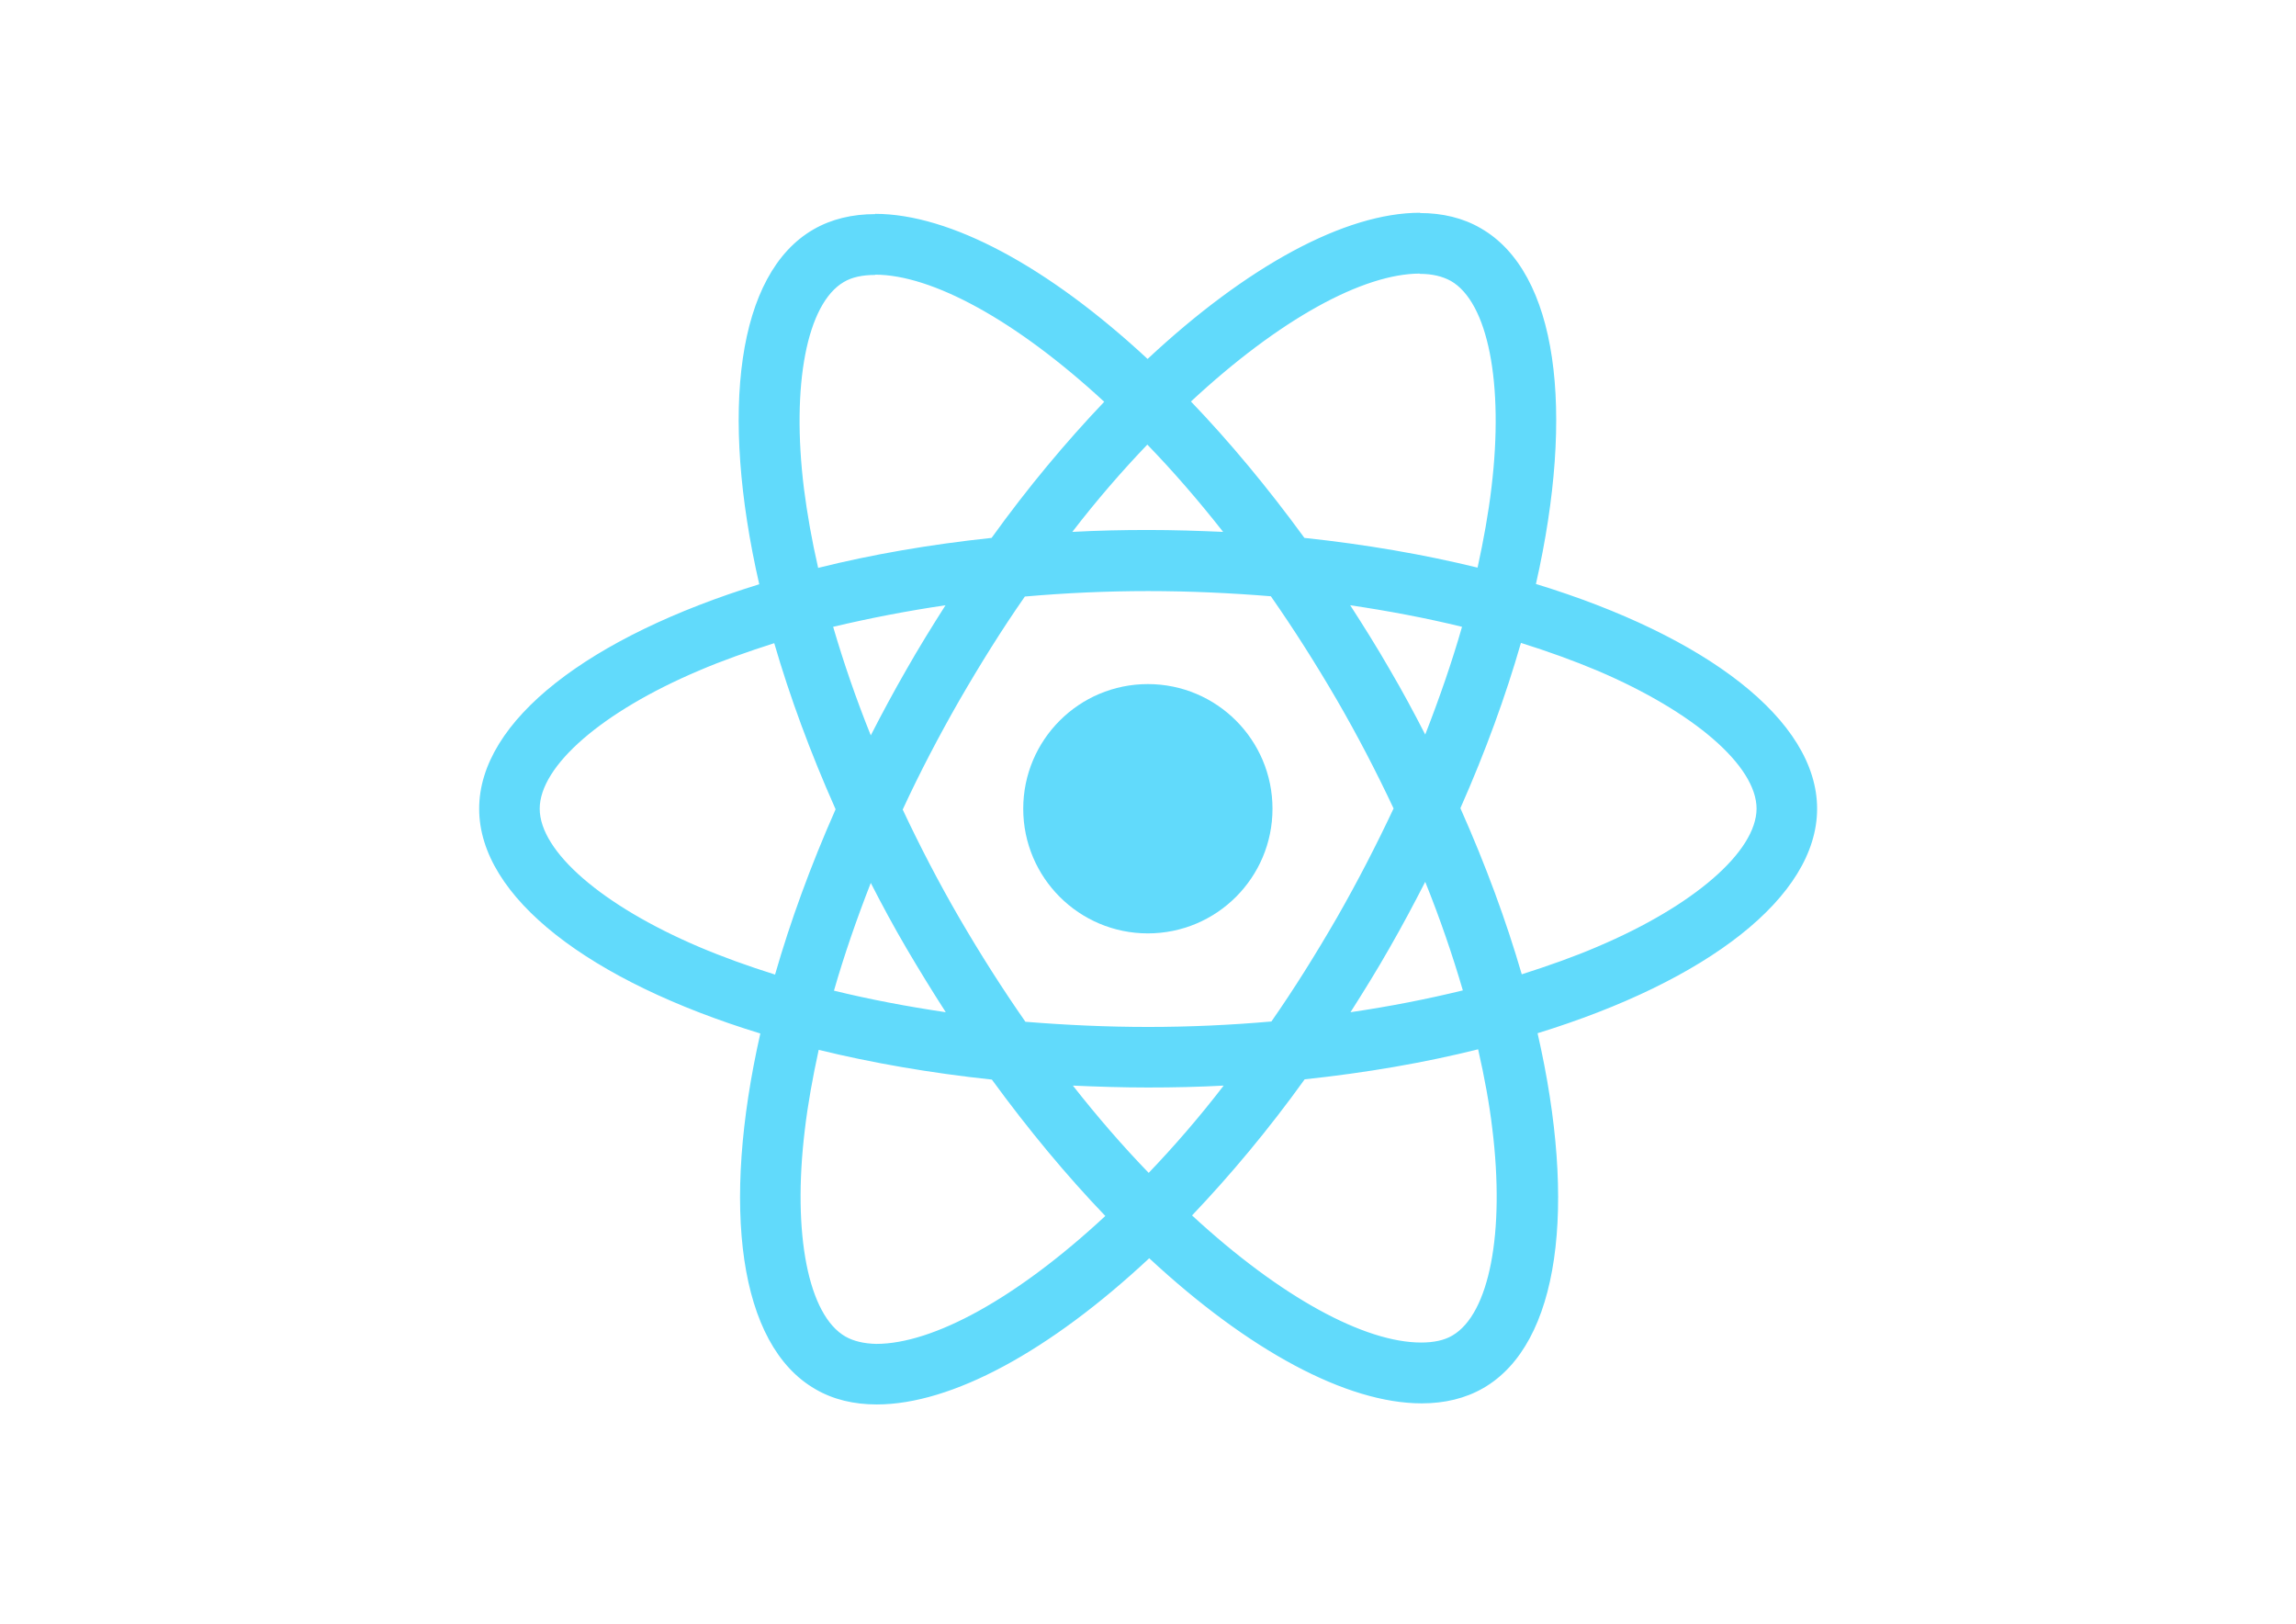
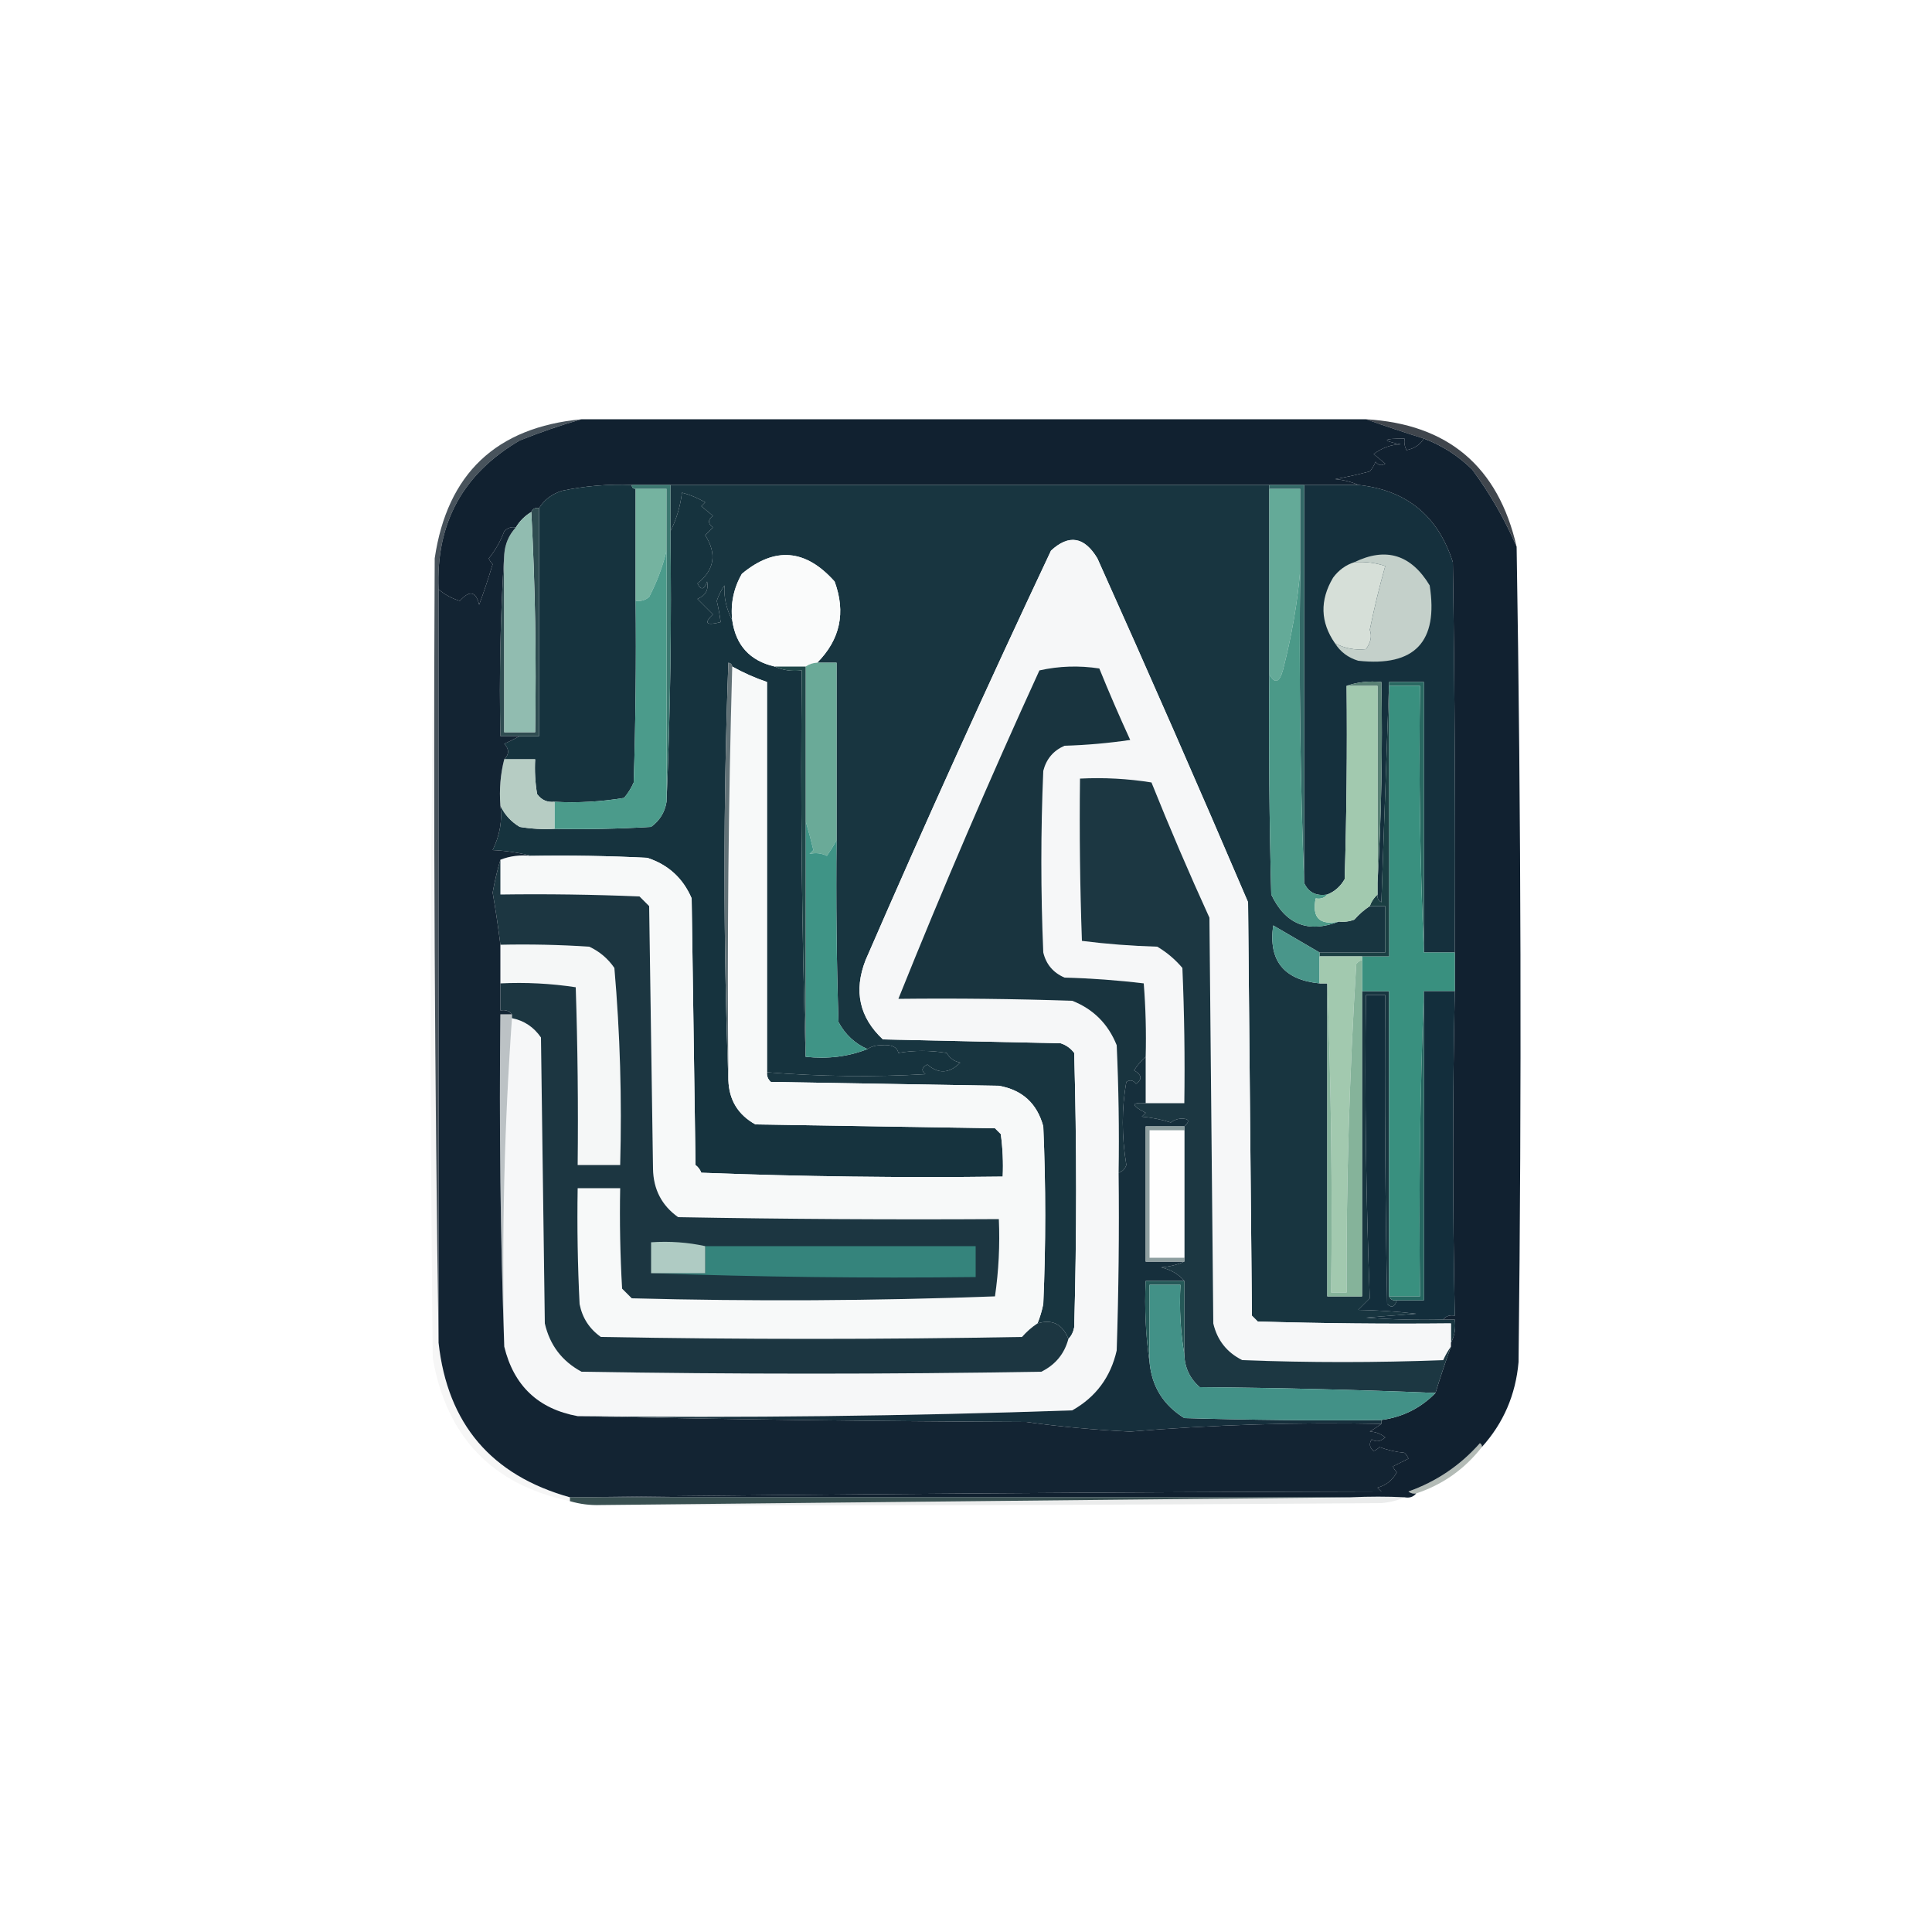
- <svg xmlns="http://www.w3.org/2000/svg" viewBox="0 0 841.9 595.3">
-   <g fill="#61DAFB">
-     <path d="M666.3 296.5c0-32.5-40.7-63.3-103.1-82.4 14.4-63.6 8-114.2-20.2-130.4-6.5-3.8-14.1-5.6-22.4-5.6v22.3c4.6 0 8.3.9 11.4 2.6 13.6 7.8 19.5 37.5 14.9 75.7-1.1 9.4-2.9 19.3-5.1 29.4-19.6-4.8-41-8.5-63.5-10.9-13.5-18.5-27.5-35.3-41.6-50 32.6-30.3 63.2-46.9 84-46.9V78c-27.5 0-63.5 19.6-99.9 53.6-36.4-33.8-72.4-53.2-99.9-53.2v22.3c20.7 0 51.4 16.5 84 46.6-14 14.7-28 31.4-41.3 49.9-22.6 2.4-44 6.1-63.6 11-2.3-10-4-19.7-5.2-29-4.7-38.2 1.1-67.9 14.6-75.8 3-1.8 6.9-2.6 11.5-2.6V78.5c-8.4 0-16 1.8-22.6 5.6-28.1 16.2-34.4 66.7-19.9 130.1-62.2 19.2-102.7 49.9-102.7 82.3 0 32.5 40.7 63.3 103.1 82.4-14.4 63.6-8 114.2 20.2 130.4 6.5 3.8 14.1 5.6 22.5 5.6 27.5 0 63.5-19.6 99.9-53.6 36.4 33.8 72.4 53.2 99.9 53.2 8.4 0 16-1.8 22.6-5.6 28.1-16.2 34.4-66.7 19.9-130.1 62-19.1 102.5-49.9 102.5-82.3zm-130.2-66.7c-3.7 12.9-8.3 26.2-13.5 39.5-4.1-8-8.4-16-13.1-24-4.6-8-9.5-15.8-14.4-23.4 14.2 2.1 27.9 4.7 41 7.9zm-45.8 106.5c-7.8 13.5-15.8 26.3-24.1 38.2-14.9 1.3-30 2-45.2 2-15.1 0-30.2-.7-45-1.9-8.3-11.9-16.4-24.6-24.2-38-7.6-13.1-14.5-26.4-20.8-39.8 6.2-13.4 13.2-26.8 20.7-39.9 7.8-13.5 15.8-26.3 24.1-38.2 14.9-1.3 30-2 45.2-2 15.1 0 30.2.7 45 1.9 8.3 11.9 16.4 24.6 24.2 38 7.6 13.1 14.5 26.4 20.8 39.8-6.3 13.4-13.2 26.8-20.7 39.9zm32.3-13c5.4 13.4 10 26.8 13.8 39.8-13.1 3.2-26.9 5.9-41.2 8 4.9-7.7 9.8-15.6 14.4-23.7 4.6-8 8.9-16.1 13-24.1zM421.2 430c-9.3-9.6-18.6-20.3-27.8-32 9 .4 18.2.7 27.5.7 9.4 0 18.7-.2 27.8-.7-9 11.7-18.3 22.4-27.5 32zm-74.4-58.9c-14.2-2.1-27.9-4.7-41-7.9 3.7-12.9 8.3-26.2 13.5-39.5 4.1 8 8.4 16 13.1 24 4.7 8 9.5 15.8 14.4 23.4zM420.7 163c9.3 9.6 18.6 20.3 27.8 32-9-.4-18.2-.7-27.5-.7-9.4 0-18.7.2-27.8.7 9-11.7 18.3-22.4 27.5-32zm-74 58.9c-4.9 7.7-9.8 15.6-14.4 23.7-4.6 8-8.9 16-13 24-5.4-13.4-10-26.8-13.8-39.8 13.1-3.1 26.9-5.8 41.2-7.9zm-90.5 125.2c-35.4-15.1-58.3-34.9-58.3-50.6 0-15.7 22.9-35.6 58.3-50.6 8.6-3.7 18-7 27.7-10.1 5.7 19.6 13.2 40 22.5 60.9-9.2 20.8-16.6 41.1-22.2 60.6-9.9-3.1-19.3-6.5-28-10.2zM310 490c-13.6-7.8-19.5-37.5-14.9-75.7 1.1-9.4 2.9-19.3 5.1-29.4 19.6 4.8 41 8.5 63.5 10.9 13.5 18.5 27.5 35.3 41.6 50-32.6 30.3-63.2 46.9-84 46.9-4.5-.1-8.3-1-11.3-2.7zm237.2-76.2c4.7 38.2-1.1 67.9-14.6 75.8-3 1.8-6.9 2.6-11.5 2.6-20.7 0-51.4-16.5-84-46.6 14-14.7 28-31.4 41.3-49.9 22.6-2.4 44-6.1 63.6-11 2.3 10.1 4.1 19.8 5.2 29.1zm38.5-66.7c-8.6 3.7-18 7-27.7 10.1-5.7-19.6-13.2-40-22.5-60.9 9.2-20.8 16.6-41.1 22.2-60.6 9.9 3.1 19.3 6.5 28.1 10.2 35.4 15.1 58.3 34.9 58.3 50.6-.1 15.7-23 35.6-58.4 50.6zM320.8 78.4z" />
-     <circle cx="420.9" cy="296.5" r="45.7" />
-     <path d="M520.5 78.1z" />
+ <svg xmlns="http://www.w3.org/2000/svg" version="1.1" width="500px" height="500px" style="shape-rendering:geometricPrecision; text-rendering:geometricPrecision; image-rendering:optimizeQuality; fill-rule:evenodd; clip-rule:evenodd">
+   <g>
+     <path style="opacity:1" fill="#112130" d="M 150.5,108.5 C 218.167,108.5 285.833,108.5 353.5,108.5C 358.49,110.272 363.49,111.939 368.5,113.5C 367.526,115.085 366.026,116.085 364,116.5C 363.517,115.552 363.351,114.552 363.5,113.5C 357.792,113.492 357.459,113.992 362.5,115C 360.102,115.025 357.769,115.859 355.5,117.5C 356.5,118.333 357.5,119.167 358.5,120C 357.551,120.617 356.718,120.451 356,119.5C 355.626,120.416 355.126,121.25 354.5,122C 351.529,122.794 348.529,123.461 345.5,124C 347.708,124.191 349.708,124.691 351.5,125.5C 346.833,125.5 342.167,125.5 337.5,125.5C 334.5,125.5 331.5,125.5 328.5,125.5C 276.833,125.5 225.167,125.5 173.5,125.5C 170.167,125.5 166.833,125.5 163.5,125.5C 157.435,125.261 151.435,125.761 145.5,127C 142.894,127.792 140.894,129.292 139.5,131.5C 138.508,131.328 137.842,131.662 137.5,132.5C 135.806,133.527 134.473,134.861 133.5,136.5C 132.325,136.281 131.325,136.614 130.5,137.5C 129.537,140.065 128.204,142.398 126.5,144.5C 126.709,145.086 127.043,145.586 127.5,146C 126.33,149.897 125.164,153.397 124,156.5C 123.187,153.018 121.521,152.685 119,155.5C 116.901,154.869 115.068,153.869 113.5,152.5C 112.788,135.421 119.788,122.588 134.5,114C 139.86,111.85 145.193,110.017 150.5,108.5 Z" />
+   </g>
+   <g>
+     <path style="opacity:1" fill="#183540" d="M 173.5,125.5 C 225.167,125.5 276.833,125.5 328.5,125.5C 328.5,125.833 328.5,126.167 328.5,126.5C 328.5,142.5 328.5,158.5 328.5,174.5C 328.333,193.503 328.5,212.503 329,231.5C 332.687,239.241 338.521,241.574 346.5,238.5C 347.873,238.657 349.207,238.49 350.5,238C 351.705,236.624 353.038,235.458 354.5,234.5C 355.833,234.5 357.167,234.5 358.5,234.5C 358.5,238.5 358.5,242.5 358.5,246.5C 352.833,246.5 347.167,246.5 341.5,246.5C 337.517,244.194 333.517,241.861 329.5,239.5C 328.23,248.575 332.23,253.575 341.5,254.5C 342.167,254.5 342.833,254.5 343.5,254.5C 343.5,281.5 343.5,308.5 343.5,335.5C 346.5,335.5 349.5,335.5 352.5,335.5C 352.5,309.167 352.5,282.833 352.5,256.5C 354.833,256.5 357.167,256.5 359.5,256.5C 359.5,282.833 359.5,309.167 359.5,335.5C 359.842,336.338 360.508,336.672 361.5,336.5C 360.992,338.233 360.159,338.566 359,337.5C 358.5,310.835 358.333,284.169 358.5,257.5C 356.833,257.5 355.167,257.5 353.5,257.5C 353.172,283.741 353.505,309.908 354.5,336C 353.5,337 352.5,338 351.5,339C 356.322,339.07 361.322,339.403 366.5,340C 362.167,340.333 357.833,340.667 353.5,341C 360.158,341.5 366.825,341.666 373.5,341.5C 374.5,341.5 375.5,341.5 376.5,341.5C 376.795,343.735 376.461,345.735 375.5,347.5C 375.5,345.833 375.5,344.167 375.5,342.5C 358.83,342.667 342.163,342.5 325.5,342C 325,341.5 324.5,341 324,340.5C 323.667,304.833 323.333,269.167 323,233.5C 310.275,203.716 297.275,174.05 284,144.5C 280.626,138.887 276.626,138.221 272,142.5C 255.452,177.596 239.452,212.929 224,248.5C 220.902,256.462 222.402,263.296 228.5,269C 243.833,269.333 259.167,269.667 274.5,270C 275.931,270.465 277.097,271.299 278,272.5C 278.667,296.167 278.667,319.833 278,343.5C 277.768,344.737 277.268,345.737 276.5,346.5C 274.961,342.665 272.294,341.331 268.5,342.5C 269.148,340.914 269.648,339.247 270,337.5C 270.667,322.167 270.667,306.833 270,291.5C 268.387,285.553 264.553,282.053 258.5,281C 238.833,280.667 219.167,280.333 199.5,280C 198.748,279.329 198.414,278.496 198.5,277.5C 212.313,278.615 225.979,278.782 239.5,278C 238.346,277.086 238.513,276.253 240,275.5C 242.897,277.997 245.731,277.83 248.5,275C 246.939,274.682 245.772,273.849 245,272.5C 240.651,271.805 236.485,271.805 232.5,272.5C 232.172,270.921 230.672,270.254 228,270.5C 226.615,270.514 225.449,270.848 224.5,271.5C 221.236,270.073 218.736,267.739 217,264.5C 216.5,248.837 216.333,233.17 216.5,217.5C 216.5,202.167 216.5,186.833 216.5,171.5C 214.833,171.5 213.167,171.5 211.5,171.5C 217.438,165.504 218.938,158.504 216,150.5C 208.512,142.083 200.512,141.416 192,148.5C 189.868,152.208 189.035,156.208 189.5,160.5C 187.962,157.587 187.296,154.587 187.5,151.5C 186.643,152.736 185.977,154.069 185.5,155.5C 185.946,157.368 186.279,159.201 186.5,161C 182.748,161.976 182.082,161.31 184.5,159C 183.167,157.667 181.833,156.333 180.5,155C 182.612,154.094 183.445,152.594 183,150.5C 182.257,152.645 181.424,152.811 180.5,151C 184.917,147.487 185.583,143.32 182.5,138.5C 183.167,137.833 183.833,137.167 184.5,136.5C 183.167,135.5 183.167,134.5 184.5,133.5C 183.5,132.667 182.5,131.833 181.5,131C 181.833,130.667 182.167,130.333 182.5,130C 180.58,128.878 178.58,128.044 176.5,127.5C 176.055,131.091 175.055,134.424 173.5,137.5C 173.5,133.5 173.5,129.5 173.5,125.5 Z" />
+   </g>
+   <g>
+     <path style="opacity:1" fill="#16333e" d="M 163.5,125.5 C 163.5,126.167 163.833,126.5 164.5,126.5C 164.5,136.167 164.5,145.833 164.5,155.5C 164.667,171.17 164.5,186.837 164,202.5C 163.365,203.966 162.531,205.3 161.5,206.5C 155.537,207.496 149.537,207.829 143.5,207.5C 141.61,207.703 140.11,207.037 139,205.5C 138.502,202.518 138.335,199.518 138.5,196.5C 135.833,196.5 133.167,196.5 130.5,196.5C 131.807,195.198 131.807,193.865 130.5,192.5C 131.949,191.828 133.282,191.161 134.5,190.5C 136.167,190.5 137.833,190.5 139.5,190.5C 139.5,170.833 139.5,151.167 139.5,131.5C 140.894,129.292 142.894,127.792 145.5,127C 151.435,125.761 157.435,125.261 163.5,125.5 Z" />
+   </g>
+   <g>
+     <path style="opacity:1" fill="#16333e" d="M 189.5,160.5 C 190.428,167.028 194.094,171.028 200.5,172.5C 202.607,173.468 204.941,173.802 207.5,173.5C 207.168,207.004 207.502,240.338 208.5,273.5C 214.271,274.113 219.604,273.446 224.5,271.5C 225.449,270.848 226.615,270.514 228,270.5C 230.672,270.254 232.172,270.921 232.5,272.5C 236.485,271.805 240.651,271.805 245,272.5C 245.772,273.849 246.939,274.682 248.5,275C 245.731,277.83 242.897,277.997 240,275.5C 238.513,276.253 238.346,277.086 239.5,278C 225.979,278.782 212.313,278.615 198.5,277.5C 198.5,243.833 198.5,210.167 198.5,176.5C 195.419,175.462 192.419,174.128 189.5,172.5C 189.44,171.957 189.107,171.624 188.5,171.5C 187.17,207.664 187.17,243.664 188.5,279.5C 188.668,284.673 191.002,288.506 195.5,291C 216.167,291.333 236.833,291.667 257.5,292C 258,292.5 258.5,293 259,293.5C 259.499,297.152 259.665,300.818 259.5,304.5C 233.491,304.833 207.491,304.5 181.5,303.5C 181.192,302.692 180.692,302.025 180,301.5C 179.667,278.5 179.333,255.5 179,232.5C 176.768,227.269 172.935,223.769 167.5,222C 157.506,221.5 147.506,221.334 137.5,221.5C 134.359,220.679 131.025,220.179 127.5,220C 129.366,216.145 130.033,212.312 129.5,208.5C 130.584,210.815 132.251,212.648 134.5,214C 137.482,214.498 140.482,214.665 143.5,214.5C 151.84,214.666 160.173,214.5 168.5,214C 170.734,212.362 172.067,210.195 172.5,207.5C 173.498,184.339 173.831,161.006 173.5,137.5C 175.055,134.424 176.055,131.091 176.5,127.5C 178.58,128.044 180.58,128.878 182.5,130C 182.167,130.333 181.833,130.667 181.5,131C 182.5,131.833 183.5,132.667 184.5,133.5C 183.167,134.5 183.167,135.5 184.5,136.5C 183.833,137.167 183.167,137.833 182.5,138.5C 185.583,143.32 184.917,147.487 180.5,151C 181.424,152.811 182.257,152.645 183,150.5C 183.445,152.594 182.612,154.094 180.5,155C 181.833,156.333 183.167,157.667 184.5,159C 182.082,161.31 182.748,161.976 186.5,161C 186.279,159.201 185.946,157.368 185.5,155.5C 185.977,154.069 186.643,152.736 187.5,151.5C 187.296,154.587 187.962,157.587 189.5,160.5 Z" />
+   </g>
+   <g>
+     <path style="opacity:0.757" fill="#020a14" d="M 353.5,108.5 C 374.736,109.734 387.736,120.734 392.5,141.5C 389.466,134.439 385.632,127.772 381,121.5C 377.37,117.939 373.203,115.272 368.5,113.5C 363.49,111.939 358.49,110.272 353.5,108.5 Z" />
+   </g>
+   <g>
+     <path style="opacity:1" fill="#f6f7f8" d="M 375.5,347.5 C 375.5,347.833 375.5,348.167 375.5,348.5C 374.751,349.531 374.085,350.698 373.5,352C 356.167,352.667 338.833,352.667 321.5,352C 317.51,350.01 315.01,346.843 314,342.5C 313.667,307.5 313.333,272.5 313,237.5C 307.725,225.949 302.725,214.283 298,202.5C 291.924,201.524 285.758,201.19 279.5,201.5C 279.333,215.504 279.5,229.504 280,243.5C 286.419,244.313 292.919,244.813 299.5,245C 301.96,246.458 304.127,248.291 306,250.5C 306.5,262.162 306.667,273.829 306.5,285.5C 303.167,285.5 299.833,285.5 296.5,285.5C 296.5,281.5 296.5,277.5 296.5,273.5C 296.666,267.158 296.5,260.825 296,254.5C 289.247,253.686 282.414,253.186 275.5,253C 272.572,251.74 270.739,249.573 270,246.5C 269.333,230.833 269.333,215.167 270,199.5C 270.786,196.417 272.619,194.251 275.5,193C 281.196,192.83 286.862,192.33 292.5,191.5C 289.687,185.376 287.02,179.21 284.5,173C 279.249,172.196 274.082,172.363 269,173.5C 256.139,201.6 243.972,229.933 232.5,258.5C 247.504,258.333 262.504,258.5 277.5,259C 282.96,261.158 286.793,264.991 289,270.5C 289.5,281.495 289.667,292.495 289.5,303.5C 289.667,318.837 289.5,334.17 289,349.5C 287.441,356.387 283.608,361.554 277.5,365C 234.894,366.484 192.227,366.984 149.5,366.5C 139.295,364.629 132.962,358.629 130.5,348.5C 129.842,319.814 130.508,291.48 132.5,263.5C 135.643,264.134 138.143,265.8 140,268.5C 140.333,293.167 140.667,317.833 141,342.5C 142.282,348.113 145.449,352.28 150.5,355C 190.167,355.667 229.833,355.667 269.5,355C 273.143,353.195 275.476,350.362 276.5,346.5C 277.268,345.737 277.768,344.737 278,343.5C 278.667,319.833 278.667,296.167 278,272.5C 277.097,271.299 275.931,270.465 274.5,270C 259.167,269.667 243.833,269.333 228.5,269C 222.402,263.296 220.902,256.462 224,248.5C 239.452,212.929 255.452,177.596 272,142.5C 276.626,138.221 280.626,138.887 284,144.5C 297.275,174.05 310.275,203.716 323,233.5C 323.333,269.167 323.667,304.833 324,340.5C 324.5,341 325,341.5 325.5,342C 342.163,342.5 358.83,342.667 375.5,342.5C 375.5,344.167 375.5,345.833 375.5,347.5 Z" />
+   </g>
+   <g>
+     <path style="opacity:1" fill="#fafbfb" d="M 211.5,171.5 C 210.391,171.557 209.391,171.89 208.5,172.5C 205.833,172.5 203.167,172.5 200.5,172.5C 194.094,171.028 190.428,167.028 189.5,160.5C 189.035,156.208 189.868,152.208 192,148.5C 200.512,141.416 208.512,142.083 216,150.5C 218.938,158.504 217.438,165.504 211.5,171.5 Z" />
+   </g>
+   <g>
+     <path style="opacity:0.039" fill="#000202" d="M 112.5,144.5 C 112.167,212.335 112.501,280.002 113.5,347.5C 115.816,368.484 127.149,381.817 147.5,387.5C 147.5,387.833 147.5,388.167 147.5,388.5C 127.392,384.224 115.559,371.89 112,351.5C 111.168,282.332 111.335,213.332 112.5,144.5 Z" />
+   </g>
+   <g>
+     <path style="opacity:1" fill="#15303d" d="M 337.5,125.5 C 342.167,125.5 346.833,125.5 351.5,125.5C 363.988,126.817 372.155,133.484 376,145.5C 376.5,179.165 376.667,212.832 376.5,246.5C 373.833,246.5 371.167,246.5 368.5,246.5C 368.5,223.167 368.5,199.833 368.5,176.5C 365.5,176.5 362.5,176.5 359.5,176.5C 358.833,195.338 358.167,214.338 357.5,233.5C 356.702,233.043 356.369,232.376 356.5,231.5C 356.5,230.5 356.5,229.5 356.5,228.5C 357.497,211.341 357.83,194.008 357.5,176.5C 354.287,176.19 351.287,176.523 348.5,177.5C 348.667,194.17 348.5,210.837 348,227.5C 346.951,229.384 345.451,230.718 343.5,231.5C 340.642,231.972 338.642,230.972 337.5,228.5C 337.5,194.167 337.5,159.833 337.5,125.5 Z" />
+   </g>
+   <g>
+     <path style="opacity:1" fill="#2f4c51" d="M 137.5,132.5 C 137.842,131.662 138.508,131.328 139.5,131.5C 139.5,151.167 139.5,170.833 139.5,190.5C 137.833,190.5 136.167,190.5 134.5,190.5C 132.833,190.5 131.167,190.5 129.5,190.5C 129.17,174.658 129.504,158.991 130.5,143.5C 130.5,158.833 130.5,174.167 130.5,189.5C 133.167,189.5 135.833,189.5 138.5,189.5C 138.83,170.326 138.497,151.326 137.5,132.5 Z" />
+   </g>
+   <g>
+     <path style="opacity:1" fill="#d6dfd8" d="M 350.5,145.5 C 353.352,145.302 356.019,145.635 358.5,146.5C 356.964,151.953 355.631,157.453 354.5,163C 355.097,164.628 354.763,166.295 353.5,168C 350.691,168.312 348.024,167.812 345.5,166.5C 341.693,161.021 341.526,155.355 345,149.5C 346.451,147.536 348.284,146.203 350.5,145.5 Z" />
+   </g>
+   <g>
+     <path style="opacity:1" fill="#c4d0ca" d="M 345.5,166.5 C 348.024,167.812 350.691,168.312 353.5,168C 354.763,166.295 355.097,164.628 354.5,163C 355.631,157.453 356.964,151.953 358.5,146.5C 356.019,145.635 353.352,145.302 350.5,145.5C 358.681,141.521 365.181,143.521 370,151.5C 372.293,166.1 366.126,172.6 351.5,171C 348.894,170.208 346.894,168.708 345.5,166.5 Z" />
+   </g>
+   <g>
+     <path style="opacity:1" fill="#75b3a0" d="M 164.5,126.5 C 167.167,126.5 169.833,126.5 172.5,126.5C 172.5,131.833 172.5,137.167 172.5,142.5C 171.528,146.568 170.028,150.568 168,154.5C 166.989,155.337 165.822,155.67 164.5,155.5C 164.5,145.833 164.5,136.167 164.5,126.5 Z" />
+   </g>
+   <g>
+     <path style="opacity:1" fill="#64aa98" d="M 328.5,126.5 C 331.167,126.5 333.833,126.5 336.5,126.5C 336.5,133.5 336.5,140.5 336.5,147.5C 335.804,155.871 334.304,164.537 332,173.5C 331.073,176.706 329.907,177.039 328.5,174.5C 328.5,158.5 328.5,142.5 328.5,126.5 Z" />
+   </g>
+   <g>
+     <path style="opacity:1" fill="#336967" d="M 328.5,126.5 C 328.5,126.167 328.5,125.833 328.5,125.5C 331.5,125.5 334.5,125.5 337.5,125.5C 337.5,159.833 337.5,194.167 337.5,228.5C 336.502,201.672 336.169,174.672 336.5,147.5C 336.5,140.5 336.5,133.5 336.5,126.5C 333.833,126.5 331.167,126.5 328.5,126.5 Z" />
+   </g>
+   <g>
+     <path style="opacity:1" fill="#112130" d="M 368.5,113.5 C 373.203,115.272 377.37,117.939 381,121.5C 385.632,127.772 389.466,134.439 392.5,141.5C 393.657,211.805 393.824,282.138 393,352.5C 392.258,360.974 389.091,368.308 383.5,374.5C 383.565,374.062 383.399,373.728 383,373.5C 377.905,379.263 371.739,383.429 364.5,386C 365.094,386.464 365.761,386.631 366.5,386.5C 365.791,387.404 364.791,387.737 363.5,387.5C 359.057,387.277 354.39,387.277 349.5,387.5C 282.167,387.5 214.833,387.5 147.5,387.5C 217.332,386.667 287.332,386.167 357.5,386C 357.167,385.667 356.833,385.333 356.5,385C 358.75,384.389 360.417,383.056 361.5,381C 361.043,380.586 360.709,380.086 360.5,379.5C 361.833,378.833 363.167,378.167 364.5,377.5C 364.291,376.914 363.957,376.414 363.5,376C 361.236,375.764 359.069,375.264 357,374.5C 356.586,374.957 356.086,375.291 355.5,375.5C 354.417,374.635 354.251,373.635 355,372.5C 356.073,373.28 357.24,373.113 358.5,372C 357.322,371.033 355.989,370.533 354.5,370.5C 355.602,369.824 356.602,369.158 357.5,368.5C 357.5,368.167 357.5,367.833 357.5,367.5C 363.033,366.734 367.699,364.4 371.5,360.5C 372.636,356.787 373.97,352.787 375.5,348.5C 375.5,348.167 375.5,347.833 375.5,347.5C 376.461,345.735 376.795,343.735 376.5,341.5C 375.5,341.5 374.5,341.5 373.5,341.5C 374.209,340.596 375.209,340.263 376.5,340.5C 375.926,311.976 375.926,283.976 376.5,256.5C 376.5,253.167 376.5,249.833 376.5,246.5C 376.667,212.832 376.5,179.165 376,145.5C 372.155,133.484 363.988,126.817 351.5,125.5C 349.708,124.691 347.708,124.191 345.5,124C 348.529,123.461 351.529,122.794 354.5,122C 355.126,121.25 355.626,120.416 356,119.5C 356.718,120.451 357.551,120.617 358.5,120C 357.5,119.167 356.5,118.333 355.5,117.5C 357.769,115.859 360.102,115.025 362.5,115C 357.459,113.992 357.792,113.492 363.5,113.5C 363.351,114.552 363.517,115.552 364,116.5C 366.026,116.085 367.526,115.085 368.5,113.5 Z" />
+   </g>
+   <g>
+     <path style="opacity:1" fill="#3c7870" d="M 163.5,125.5 C 166.833,125.5 170.167,125.5 173.5,125.5C 173.5,129.5 173.5,133.5 173.5,137.5C 173.831,161.006 173.498,184.339 172.5,207.5C 172.5,185.833 172.5,164.167 172.5,142.5C 172.5,137.167 172.5,131.833 172.5,126.5C 169.833,126.5 167.167,126.5 164.5,126.5C 163.833,126.5 163.5,126.167 163.5,125.5 Z" />
+   </g>
+   <g>
+     <path style="opacity:1" fill="#91bcb0" d="M 137.5,132.5 C 138.497,151.326 138.83,170.326 138.5,189.5C 135.833,189.5 133.167,189.5 130.5,189.5C 130.5,174.167 130.5,158.833 130.5,143.5C 130.688,140.794 131.688,138.461 133.5,136.5C 134.473,134.861 135.806,133.527 137.5,132.5 Z" />
+   </g>
+   <g>
+     <path style="opacity:1" fill="#f7f9f9" d="M 189.5,172.5 C 192.419,174.128 195.419,175.462 198.5,176.5C 198.5,210.167 198.5,243.833 198.5,277.5C 198.414,278.496 198.748,279.329 199.5,280C 219.167,280.333 238.833,280.667 258.5,281C 264.553,282.053 268.387,285.553 270,291.5C 270.667,306.833 270.667,322.167 270,337.5C 269.648,339.247 269.148,340.914 268.5,342.5C 267.038,343.458 265.705,344.624 264.5,346C 228.167,346.667 191.833,346.667 155.5,346C 152.533,343.9 150.7,341.066 150,337.5C 149.5,327.506 149.334,317.506 149.5,307.5C 153.167,307.5 156.833,307.5 160.5,307.5C 160.334,316.173 160.5,324.84 161,333.5C 161.833,334.333 162.667,335.167 163.5,336C 194.839,336.833 226.172,336.667 257.5,335.5C 258.462,328.892 258.795,322.226 258.5,315.5C 230.831,315.667 203.165,315.5 175.5,315C 171.263,311.986 169.096,307.819 169,302.5C 168.667,279.833 168.333,257.167 168,234.5C 167.167,233.667 166.333,232.833 165.5,232C 153.505,231.5 141.505,231.333 129.5,231.5C 129.5,228.5 129.5,225.5 129.5,222.5C 131.948,221.527 134.615,221.194 137.5,221.5C 147.506,221.334 157.506,221.5 167.5,222C 172.935,223.769 176.768,227.269 179,232.5C 179.333,255.5 179.667,278.5 180,301.5C 180.692,302.025 181.192,302.692 181.5,303.5C 207.491,304.5 233.491,304.833 259.5,304.5C 259.665,300.818 259.499,297.152 259,293.5C 258.5,293 258,292.5 257.5,292C 236.833,291.667 216.167,291.333 195.5,291C 191.002,288.506 188.668,284.673 188.5,279.5C 188.168,243.663 188.502,207.996 189.5,172.5 Z" />
+   </g>
+   <g>
+     <path style="opacity:1" fill="#296861" d="M 359.5,177.5 C 359.5,177.167 359.5,176.833 359.5,176.5C 362.5,176.5 365.5,176.5 368.5,176.5C 368.5,199.833 368.5,223.167 368.5,246.5C 367.502,223.673 367.169,200.673 367.5,177.5C 364.833,177.5 362.167,177.5 359.5,177.5 Z" />
+   </g>
+   <g>
+     <path style="opacity:1" fill="#39907f" d="M 359.5,177.5 C 362.167,177.5 364.833,177.5 367.5,177.5C 367.169,200.673 367.502,223.673 368.5,246.5C 371.167,246.5 373.833,246.5 376.5,246.5C 376.5,249.833 376.5,253.167 376.5,256.5C 373.833,256.5 371.167,256.5 368.5,256.5C 367.502,282.661 367.169,308.995 367.5,335.5C 364.833,335.5 362.167,335.5 359.5,335.5C 359.5,309.167 359.5,282.833 359.5,256.5C 357.167,256.5 354.833,256.5 352.5,256.5C 352.5,253.833 352.5,251.167 352.5,248.5C 352.5,248.167 352.5,247.833 352.5,247.5C 354.833,247.5 357.167,247.5 359.5,247.5C 359.5,224.167 359.5,200.833 359.5,177.5 Z" />
+   </g>
+   <g>
+     <path style="opacity:1" fill="#19343f" d="M 296.5,273.5 C 295.371,274.47 294.371,275.636 293.5,277C 295.512,278.152 295.678,279.318 294,280.5C 293.282,279.549 292.449,279.383 291.5,280C 290.268,286.849 290.268,294.016 291.5,301.5C 291.145,302.522 290.478,303.189 289.5,303.5C 289.667,292.495 289.5,281.495 289,270.5C 286.793,264.991 282.96,261.158 277.5,259C 262.504,258.5 247.504,258.333 232.5,258.5C 243.972,229.933 256.139,201.6 269,173.5C 274.082,172.363 279.249,172.196 284.5,173C 287.02,179.21 289.687,185.376 292.5,191.5C 286.862,192.33 281.196,192.83 275.5,193C 272.619,194.251 270.786,196.417 270,199.5C 269.333,215.167 269.333,230.833 270,246.5C 270.739,249.573 272.572,251.74 275.5,253C 282.414,253.186 289.247,253.686 296,254.5C 296.5,260.825 296.666,267.158 296.5,273.5 Z" />
+   </g>
+   <g>
+     <path style="opacity:0.731" fill="#051521" d="M 150.5,108.5 C 145.193,110.017 139.86,111.85 134.5,114C 119.788,122.588 112.788,135.421 113.5,152.5C 113.5,217.5 113.5,282.5 113.5,347.5C 112.501,280.002 112.167,212.335 112.5,144.5C 115.74,122.594 128.407,110.594 150.5,108.5 Z" />
+   </g>
+   <g>
+     <path style="opacity:1" fill="#4b9988" d="M 336.5,147.5 C 336.169,174.672 336.502,201.672 337.5,228.5C 338.642,230.972 340.642,231.972 343.5,231.5C 342.791,232.404 341.791,232.737 340.5,232.5C 339.5,237.5 341.5,239.5 346.5,238.5C 338.521,241.574 332.687,239.241 329,231.5C 328.5,212.503 328.333,193.503 328.5,174.5C 329.907,177.039 331.073,176.706 332,173.5C 334.304,164.537 335.804,155.871 336.5,147.5 Z" />
+   </g>
+   <g>
+     <path style="opacity:1" fill="#1b3f43" d="M 359.5,176.5 C 359.5,176.833 359.5,177.167 359.5,177.5C 359.5,200.833 359.5,224.167 359.5,247.5C 357.167,247.5 354.833,247.5 352.5,247.5C 348.833,247.5 345.167,247.5 341.5,247.5C 341.5,247.167 341.5,246.833 341.5,246.5C 347.167,246.5 352.833,246.5 358.5,246.5C 358.5,242.5 358.5,238.5 358.5,234.5C 357.167,234.5 355.833,234.5 354.5,234.5C 354.932,233.29 355.599,232.29 356.5,231.5C 356.369,232.376 356.702,233.043 357.5,233.5C 358.167,214.338 358.833,195.338 359.5,176.5 Z" />
+   </g>
+   <g>
+     <path style="opacity:1" fill="#4b9b8b" d="M 172.5,142.5 C 172.5,164.167 172.5,185.833 172.5,207.5C 172.067,210.195 170.734,212.362 168.5,214C 160.173,214.5 151.84,214.666 143.5,214.5C 143.5,212.167 143.5,209.833 143.5,207.5C 149.537,207.829 155.537,207.496 161.5,206.5C 162.531,205.3 163.365,203.966 164,202.5C 164.5,186.837 164.667,171.17 164.5,155.5C 165.822,155.67 166.989,155.337 168,154.5C 170.028,150.568 171.528,146.568 172.5,142.5 Z" />
+   </g>
+   <g>
+     <path style="opacity:1" fill="#b6ccc3" d="M 130.5,196.5 C 133.167,196.5 135.833,196.5 138.5,196.5C 138.335,199.518 138.502,202.518 139,205.5C 140.11,207.037 141.61,207.703 143.5,207.5C 143.5,209.833 143.5,212.167 143.5,214.5C 140.482,214.665 137.482,214.498 134.5,214C 132.251,212.648 130.584,210.815 129.5,208.5C 129.183,204.298 129.517,200.298 130.5,196.5 Z" />
+   </g>
+   <g>
+     <path style="opacity:1" fill="#588074" d="M 348.5,177.5 C 351.287,176.523 354.287,176.19 357.5,176.5C 357.83,194.008 357.497,211.341 356.5,228.5C 356.5,211.5 356.5,194.5 356.5,177.5C 353.833,177.5 351.167,177.5 348.5,177.5 Z" />
+   </g>
+   <g>
+     <path style="opacity:1" fill="#1c3742" d="M 375.5,348.5 C 373.97,352.787 372.636,356.787 371.5,360.5C 351.337,359.668 331.004,359.168 310.5,359C 307.922,356.772 306.589,353.939 306.5,350.5C 306.5,344.167 306.5,337.833 306.5,331.5C 305.019,329.753 303.019,328.586 300.5,328C 302.708,327.809 304.708,327.309 306.5,326.5C 306.5,326.167 306.5,325.833 306.5,325.5C 306.5,314.5 306.5,303.5 306.5,292.5C 306.5,292.167 306.5,291.833 306.5,291.5C 308.054,290.105 307.721,289.439 305.5,289.5C 304.558,289.608 303.725,289.941 303,290.5C 300.595,289.726 298.095,289.226 295.5,289C 295.833,288.667 296.167,288.333 296.5,288C 292.671,286.071 292.671,285.237 296.5,285.5C 299.833,285.5 303.167,285.5 306.5,285.5C 306.667,273.829 306.5,262.162 306,250.5C 304.127,248.291 301.96,246.458 299.5,245C 292.919,244.813 286.419,244.313 280,243.5C 279.5,229.504 279.333,215.504 279.5,201.5C 285.758,201.19 291.924,201.524 298,202.5C 302.725,214.283 307.725,225.949 313,237.5C 313.333,272.5 313.667,307.5 314,342.5C 315.01,346.843 317.51,350.01 321.5,352C 338.833,352.667 356.167,352.667 373.5,352C 374.085,350.698 374.751,349.531 375.5,348.5 Z" />
+   </g>
+   <g>
+     <path style="opacity:1" fill="#a2c9af" d="M 348.5,177.5 C 351.167,177.5 353.833,177.5 356.5,177.5C 356.5,194.5 356.5,211.5 356.5,228.5C 356.5,229.5 356.5,230.5 356.5,231.5C 355.599,232.29 354.932,233.29 354.5,234.5C 353.038,235.458 351.705,236.624 350.5,238C 349.207,238.49 347.873,238.657 346.5,238.5C 341.5,239.5 339.5,237.5 340.5,232.5C 341.791,232.737 342.791,232.404 343.5,231.5C 345.451,230.718 346.951,229.384 348,227.5C 348.5,210.837 348.667,194.17 348.5,177.5 Z" />
+   </g>
+   <g>
+     <path style="opacity:1" fill="#6aaa98" d="M 211.5,171.5 C 213.167,171.5 214.833,171.5 216.5,171.5C 216.5,186.833 216.5,202.167 216.5,217.5C 215.768,218.808 214.934,220.142 214,221.5C 212.575,220.788 211.075,220.621 209.5,221C 209.833,220.667 210.167,220.333 210.5,220C 209.877,217.393 209.21,214.893 208.5,212.5C 208.5,199.167 208.5,185.833 208.5,172.5C 209.391,171.89 210.391,171.557 211.5,171.5 Z" />
+   </g>
+   <g>
+     <path style="opacity:1" fill="#617176" d="M 189.5,172.5 C 188.502,207.996 188.168,243.663 188.5,279.5C 187.17,243.664 187.17,207.664 188.5,171.5C 189.107,171.624 189.44,171.957 189.5,172.5 Z" />
+   </g>
+   <g>
+     <path style="opacity:1" fill="#f5f7f7" d="M 129.5,244.5 C 137.174,244.334 144.841,244.5 152.5,245C 155.171,246.25 157.337,248.083 159,250.5C 160.471,267.405 160.971,284.405 160.5,301.5C 156.833,301.5 153.167,301.5 149.5,301.5C 149.667,286.163 149.5,270.83 149,255.5C 142.59,254.522 136.09,254.189 129.5,254.5C 129.5,251.167 129.5,247.833 129.5,244.5 Z" />
+   </g>
+   <g>
+     <path style="opacity:1" fill="#49968a" d="M 341.5,246.5 C 341.5,246.833 341.5,247.167 341.5,247.5C 341.5,249.833 341.5,252.167 341.5,254.5C 332.23,253.575 328.23,248.575 329.5,239.5C 333.517,241.861 337.517,244.194 341.5,246.5 Z" />
+   </g>
+   <g>
+     <path style="opacity:1" fill="#3f9486" d="M 208.5,212.5 C 209.21,214.893 209.877,217.393 210.5,220C 210.167,220.333 209.833,220.667 209.5,221C 211.075,220.621 212.575,220.788 214,221.5C 214.934,220.142 215.768,218.808 216.5,217.5C 216.333,233.17 216.5,248.837 217,264.5C 218.736,267.739 221.236,270.073 224.5,271.5C 219.604,273.446 214.271,274.113 208.5,273.5C 208.5,253.167 208.5,232.833 208.5,212.5 Z" />
+   </g>
+   <g>
+     <path style="opacity:1" fill="#a2c9af" d="M 341.5,247.5 C 345.167,247.5 348.833,247.5 352.5,247.5C 352.5,247.833 352.5,248.167 352.5,248.5C 351.883,248.611 351.383,248.944 351,249.5C 349.228,277.806 348.395,306.14 348.5,334.5C 347.167,334.5 345.833,334.5 344.5,334.5C 344.831,307.661 344.498,280.995 343.5,254.5C 342.833,254.5 342.167,254.5 341.5,254.5C 341.5,252.167 341.5,249.833 341.5,247.5 Z" />
+   </g>
+   <g>
+     <path style="opacity:1" fill="#204749" d="M 200.5,172.5 C 203.167,172.5 205.833,172.5 208.5,172.5C 208.5,185.833 208.5,199.167 208.5,212.5C 208.5,232.833 208.5,253.167 208.5,273.5C 207.502,240.338 207.168,207.004 207.5,173.5C 204.941,173.802 202.607,173.468 200.5,172.5 Z" />
+   </g>
+   <g>
+     <path style="opacity:1" fill="#132e3c" d="M 368.5,256.5 C 371.167,256.5 373.833,256.5 376.5,256.5C 375.926,283.976 375.926,311.976 376.5,340.5C 375.209,340.263 374.209,340.596 373.5,341.5C 366.825,341.666 360.158,341.5 353.5,341C 357.833,340.667 362.167,340.333 366.5,340C 361.322,339.403 356.322,339.07 351.5,339C 352.5,338 353.5,337 354.5,336C 353.505,309.908 353.172,283.741 353.5,257.5C 355.167,257.5 356.833,257.5 358.5,257.5C 358.333,284.169 358.5,310.835 359,337.5C 360.159,338.566 360.992,338.233 361.5,336.5C 363.833,336.5 366.167,336.5 368.5,336.5C 368.5,309.833 368.5,283.167 368.5,256.5 Z" />
+   </g>
+   <g>
+     <path style="opacity:1" fill="#bcc2c5" d="M 132.5,262.5 C 132.5,262.833 132.5,263.167 132.5,263.5C 130.508,291.48 129.842,319.814 130.5,348.5C 129.502,320.005 129.169,291.338 129.5,262.5C 130.5,262.5 131.5,262.5 132.5,262.5 Z" />
+   </g>
+   <g>
+     <path style="opacity:1" fill="#162f3c" d="M 296.5,273.5 C 296.5,277.5 296.5,281.5 296.5,285.5C 292.671,285.237 292.671,286.071 296.5,288C 296.167,288.333 295.833,288.667 295.5,289C 298.095,289.226 300.595,289.726 303,290.5C 303.725,289.941 304.558,289.608 305.5,289.5C 307.721,289.439 308.054,290.105 306.5,291.5C 303.167,291.5 299.833,291.5 296.5,291.5C 296.5,303.167 296.5,314.833 296.5,326.5C 299.833,326.5 303.167,326.5 306.5,326.5C 304.708,327.309 302.708,327.809 300.5,328C 303.019,328.586 305.019,329.753 306.5,331.5C 303.167,331.5 299.833,331.5 296.5,331.5C 296.175,338.687 296.509,345.687 297.5,352.5C 298.076,358.815 301.076,363.649 306.5,367C 323.497,367.5 340.497,367.667 357.5,367.5C 357.5,367.833 357.5,368.167 357.5,368.5C 335.568,368.054 313.901,368.721 292.5,370.5C 283.446,370.076 274.446,369.242 265.5,368C 226.665,367.833 187.998,367.333 149.5,366.5C 192.227,366.984 234.894,366.484 277.5,365C 283.608,361.554 287.441,356.387 289,349.5C 289.5,334.17 289.667,318.837 289.5,303.5C 290.478,303.189 291.145,302.522 291.5,301.5C 290.268,294.016 290.268,286.849 291.5,280C 292.449,279.383 293.282,279.549 294,280.5C 295.678,279.318 295.512,278.152 293.5,277C 294.371,275.636 295.371,274.47 296.5,273.5 Z" />
+   </g>
+   <g>
+     <path style="opacity:1" fill="#fefefe" d="M 306.5,292.5 C 306.5,303.5 306.5,314.5 306.5,325.5C 303.5,325.5 300.5,325.5 297.5,325.5C 297.5,314.5 297.5,303.5 297.5,292.5C 300.5,292.5 303.5,292.5 306.5,292.5 Z" />
+   </g>
+   <g>
+     <path style="opacity:1" fill="#1c3641" d="M 129.5,222.5 C 129.5,225.5 129.5,228.5 129.5,231.5C 141.505,231.333 153.505,231.5 165.5,232C 166.333,232.833 167.167,233.667 168,234.5C 168.333,257.167 168.667,279.833 169,302.5C 169.096,307.819 171.263,311.986 175.5,315C 203.165,315.5 230.831,315.667 258.5,315.5C 258.795,322.226 258.462,328.892 257.5,335.5C 226.172,336.667 194.839,336.833 163.5,336C 162.667,335.167 161.833,334.333 161,333.5C 160.5,324.84 160.334,316.173 160.5,307.5C 156.833,307.5 153.167,307.5 149.5,307.5C 149.334,317.506 149.5,327.506 150,337.5C 150.7,341.066 152.533,343.9 155.5,346C 191.833,346.667 228.167,346.667 264.5,346C 265.705,344.624 267.038,343.458 268.5,342.5C 272.294,341.331 274.961,342.665 276.5,346.5C 275.476,350.362 273.143,353.195 269.5,355C 229.833,355.667 190.167,355.667 150.5,355C 145.449,352.28 142.282,348.113 141,342.5C 140.667,317.833 140.333,293.167 140,268.5C 138.143,265.8 135.643,264.134 132.5,263.5C 132.5,263.167 132.5,262.833 132.5,262.5C 131.791,261.596 130.791,261.263 129.5,261.5C 129.5,259.167 129.5,256.833 129.5,254.5C 136.09,254.189 142.59,254.522 149,255.5C 149.5,270.83 149.667,286.163 149.5,301.5C 153.167,301.5 156.833,301.5 160.5,301.5C 160.971,284.405 160.471,267.405 159,250.5C 157.337,248.083 155.171,246.25 152.5,245C 144.841,244.5 137.174,244.334 129.5,244.5C 128.943,239.989 128.276,235.489 127.5,231C 128.035,228.004 128.702,225.171 129.5,222.5 Z" />
+   </g>
+   <g>
+     <path style="opacity:1" fill="#85b39a" d="M 352.5,248.5 C 352.5,251.167 352.5,253.833 352.5,256.5C 352.5,282.833 352.5,309.167 352.5,335.5C 349.5,335.5 346.5,335.5 343.5,335.5C 343.5,308.5 343.5,281.5 343.5,254.5C 344.498,280.995 344.831,307.661 344.5,334.5C 345.833,334.5 347.167,334.5 348.5,334.5C 348.395,306.14 349.228,277.806 351,249.5C 351.383,248.944 351.883,248.611 352.5,248.5 Z" />
+   </g>
+   <g>
+     <path style="opacity:1" fill="#8e9fa0" d="M 306.5,291.5 C 306.5,291.833 306.5,292.167 306.5,292.5C 303.5,292.5 300.5,292.5 297.5,292.5C 297.5,303.5 297.5,314.5 297.5,325.5C 300.5,325.5 303.5,325.5 306.5,325.5C 306.5,325.833 306.5,326.167 306.5,326.5C 303.167,326.5 299.833,326.5 296.5,326.5C 296.5,314.833 296.5,303.167 296.5,291.5C 299.833,291.5 303.167,291.5 306.5,291.5 Z" />
+   </g>
+   <g>
+     <path style="opacity:1" fill="#266761" d="M 368.5,256.5 C 368.5,283.167 368.5,309.833 368.5,336.5C 366.167,336.5 363.833,336.5 361.5,336.5C 360.508,336.672 359.842,336.338 359.5,335.5C 362.167,335.5 364.833,335.5 367.5,335.5C 367.169,308.995 367.502,282.661 368.5,256.5 Z" />
+   </g>
+   <g>
+     <path style="opacity:1" fill="#35847c" d="M 182.5,322.5 C 205.833,322.5 229.167,322.5 252.5,322.5C 252.5,325.167 252.5,327.833 252.5,330.5C 224.328,330.831 196.328,330.498 168.5,329.5C 173.167,329.5 177.833,329.5 182.5,329.5C 182.5,327.167 182.5,324.833 182.5,322.5 Z" />
+   </g>
+   <g>
+     <path style="opacity:1" fill="#afcbc3" d="M 182.5,322.5 C 182.5,324.833 182.5,327.167 182.5,329.5C 177.833,329.5 173.167,329.5 168.5,329.5C 168.5,326.833 168.5,324.167 168.5,321.5C 173.363,321.181 178.03,321.514 182.5,322.5 Z" />
+   </g>
+   <g>
+     <path style="opacity:1" fill="#255958" d="M 306.5,331.5 C 306.5,337.833 306.5,344.167 306.5,350.5C 305.51,344.69 305.177,338.69 305.5,332.5C 302.833,332.5 300.167,332.5 297.5,332.5C 297.5,339.167 297.5,345.833 297.5,352.5C 296.509,345.687 296.175,338.687 296.5,331.5C 299.833,331.5 303.167,331.5 306.5,331.5 Z" />
+   </g>
+   <g>
+     <path style="opacity:1" fill="#429187" d="M 306.5,350.5 C 306.589,353.939 307.922,356.772 310.5,359C 331.004,359.168 351.337,359.668 371.5,360.5C 367.699,364.4 363.033,366.734 357.5,367.5C 340.497,367.667 323.497,367.5 306.5,367C 301.076,363.649 298.076,358.815 297.5,352.5C 297.5,345.833 297.5,339.167 297.5,332.5C 300.167,332.5 302.833,332.5 305.5,332.5C 305.177,338.69 305.51,344.69 306.5,350.5 Z" />
+   </g>
+   <g>
+     <path style="opacity:1" fill="#132433" d="M 133.5,136.5 C 131.688,138.461 130.688,140.794 130.5,143.5C 129.504,158.991 129.17,174.658 129.5,190.5C 131.167,190.5 132.833,190.5 134.5,190.5C 133.282,191.161 131.949,191.828 130.5,192.5C 131.807,193.865 131.807,195.198 130.5,196.5C 129.517,200.298 129.183,204.298 129.5,208.5C 130.033,212.312 129.366,216.145 127.5,220C 131.025,220.179 134.359,220.679 137.5,221.5C 134.615,221.194 131.948,221.527 129.5,222.5C 128.702,225.171 128.035,228.004 127.5,231C 128.276,235.489 128.943,239.989 129.5,244.5C 129.5,247.833 129.5,251.167 129.5,254.5C 129.5,256.833 129.5,259.167 129.5,261.5C 130.791,261.263 131.791,261.596 132.5,262.5C 131.5,262.5 130.5,262.5 129.5,262.5C 129.169,291.338 129.502,320.005 130.5,348.5C 132.962,358.629 139.295,364.629 149.5,366.5C 187.998,367.333 226.665,367.833 265.5,368C 274.446,369.242 283.446,370.076 292.5,370.5C 313.901,368.721 335.568,368.054 357.5,368.5C 356.602,369.158 355.602,369.824 354.5,370.5C 355.989,370.533 357.322,371.033 358.5,372C 357.24,373.113 356.073,373.28 355,372.5C 354.251,373.635 354.417,374.635 355.5,375.5C 356.086,375.291 356.586,374.957 357,374.5C 359.069,375.264 361.236,375.764 363.5,376C 363.957,376.414 364.291,376.914 364.5,377.5C 363.167,378.167 361.833,378.833 360.5,379.5C 360.709,380.086 361.043,380.586 361.5,381C 360.417,383.056 358.75,384.389 356.5,385C 356.833,385.333 357.167,385.667 357.5,386C 287.332,386.167 217.332,386.667 147.5,387.5C 127.149,381.817 115.816,368.484 113.5,347.5C 113.5,282.5 113.5,217.5 113.5,152.5C 115.068,153.869 116.901,154.869 119,155.5C 121.521,152.685 123.187,153.018 124,156.5C 125.164,153.397 126.33,149.897 127.5,146C 127.043,145.586 126.709,145.086 126.5,144.5C 128.204,142.398 129.537,140.065 130.5,137.5C 131.325,136.614 132.325,136.281 133.5,136.5 Z" />
+   </g>
+   <g>
+     <path style="opacity:0.298" fill="#011a0b" d="M 383.5,374.5 C 379.023,380.234 373.356,384.234 366.5,386.5C 365.761,386.631 365.094,386.464 364.5,386C 371.739,383.429 377.905,379.263 383,373.5C 383.399,373.728 383.565,374.062 383.5,374.5 Z" />
+   </g>
+   <g>
+     <path style="opacity:0.813" fill="#0c282a" d="M 147.5,388.5 C 147.5,388.167 147.5,387.833 147.5,387.5C 214.833,387.5 282.167,387.5 349.5,387.5C 284.833,388.167 220.167,388.833 155.5,389.5C 152.763,389.599 150.096,389.265 147.5,388.5 Z" />
+   </g>
+   <g>
+     <path style="opacity:0.083" fill="#0b1819" d="M 363.5,387.5 C 361.708,388.309 359.708,388.809 357.5,389C 290.167,389.5 222.834,389.667 155.5,389.5C 220.167,388.833 284.833,388.167 349.5,387.5C 354.39,387.277 359.057,387.277 363.5,387.5 Z" />
  </g>
</svg>
